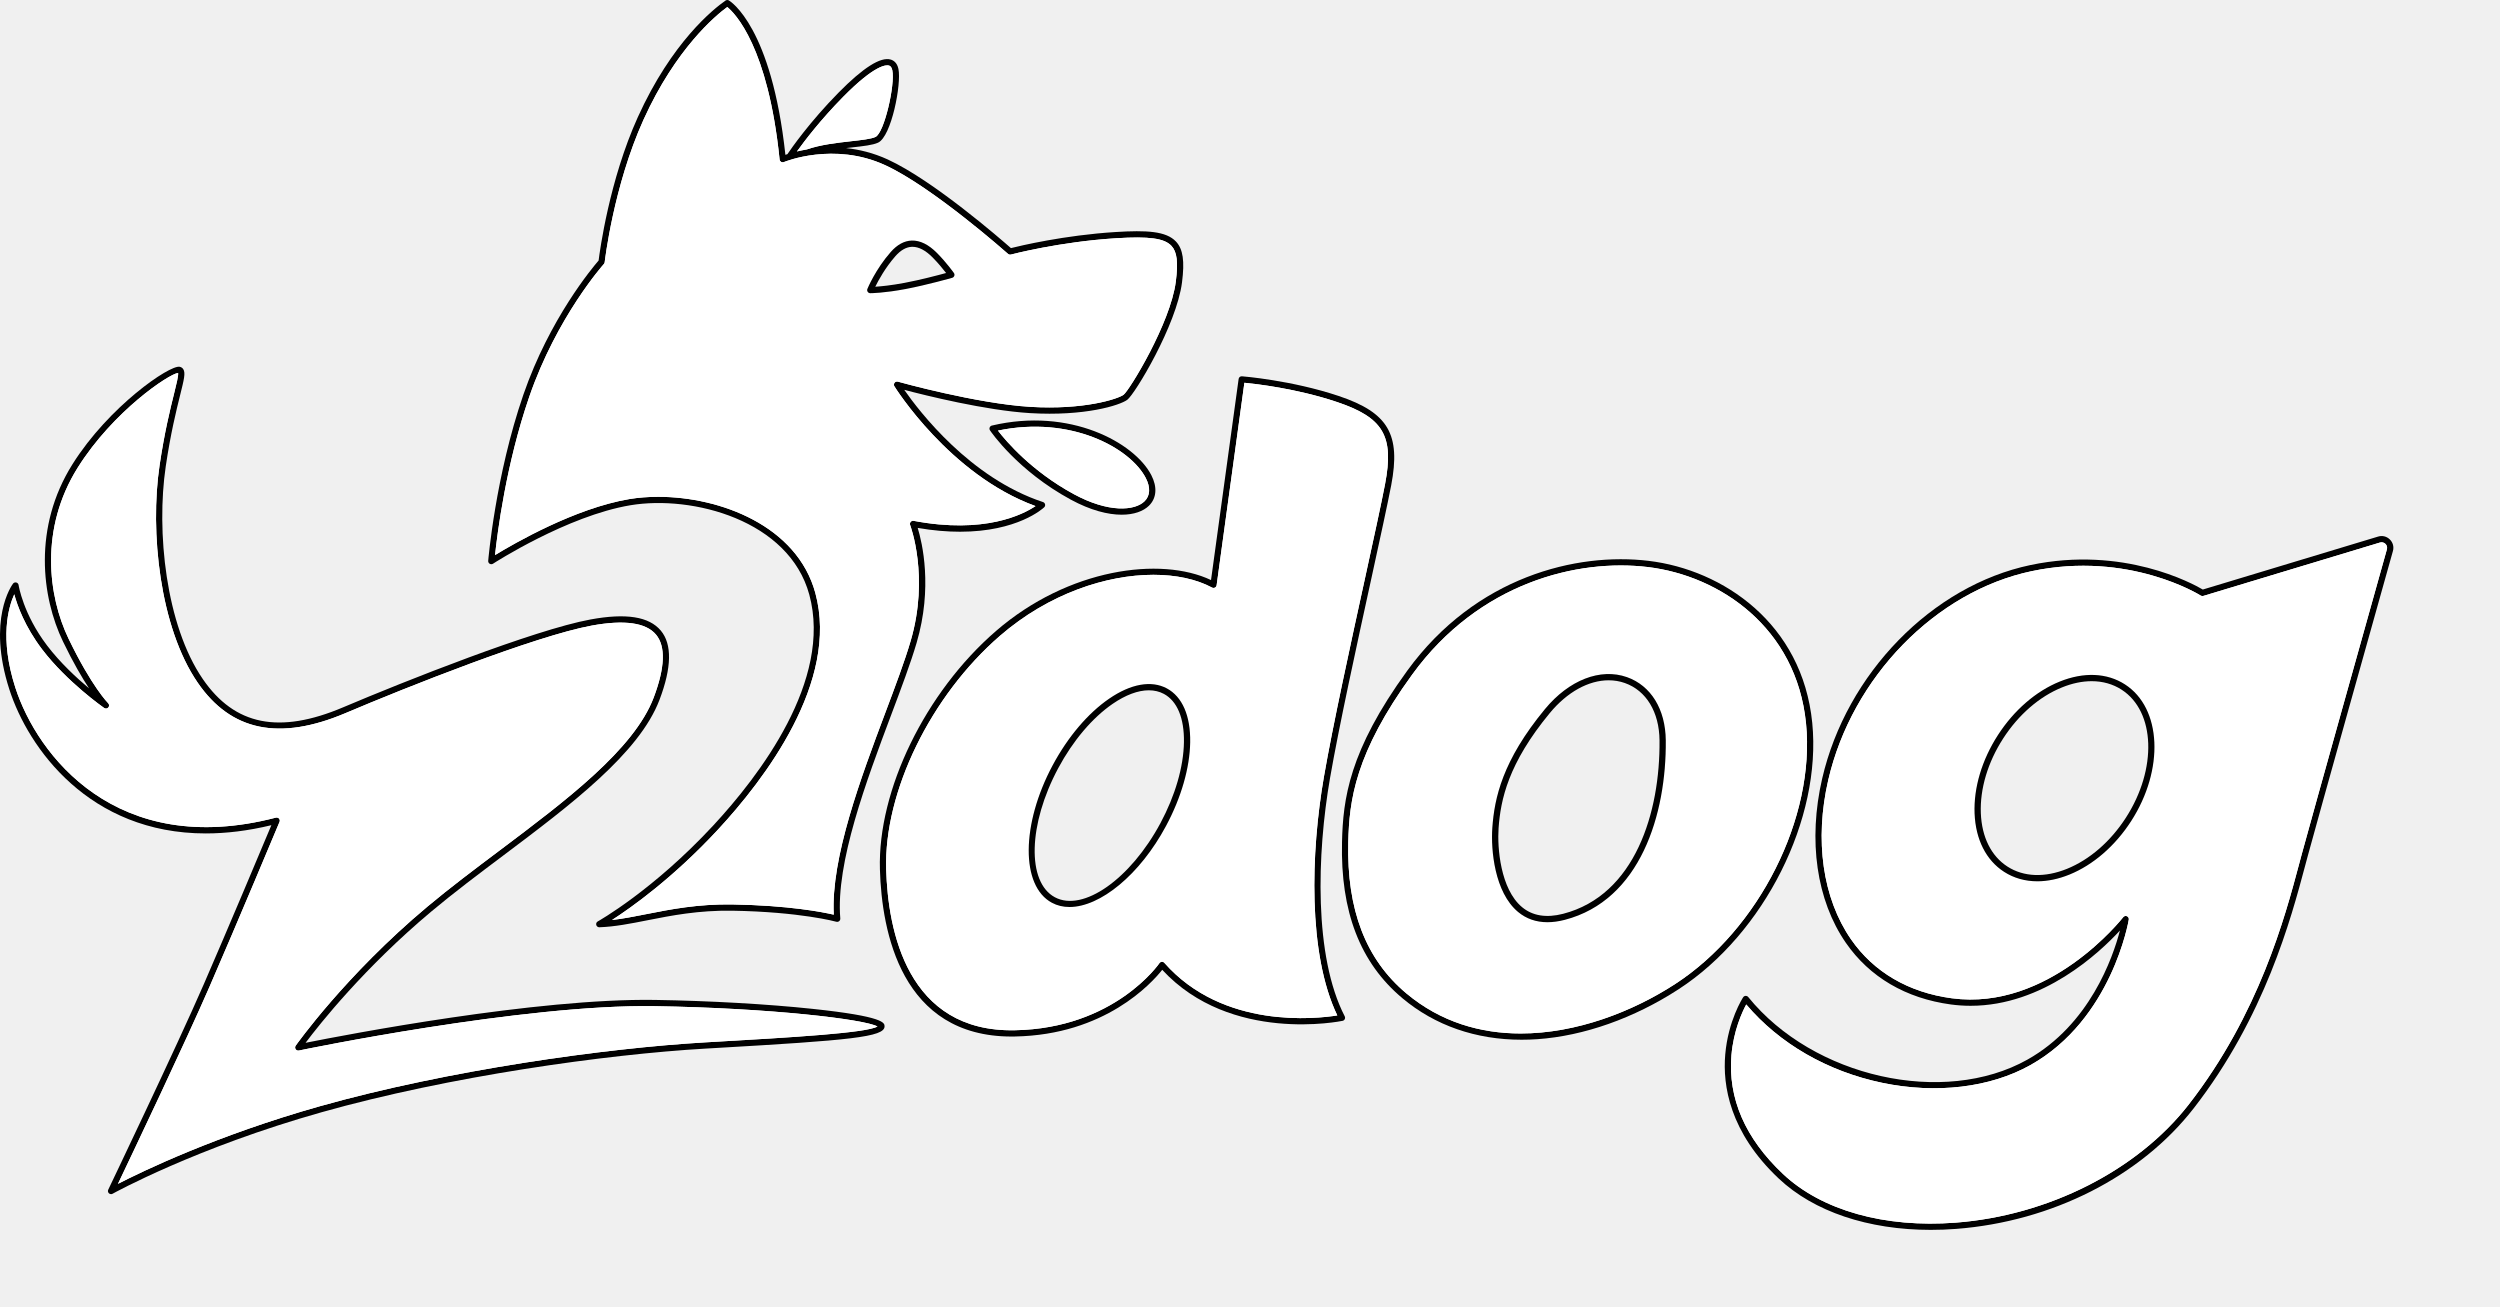
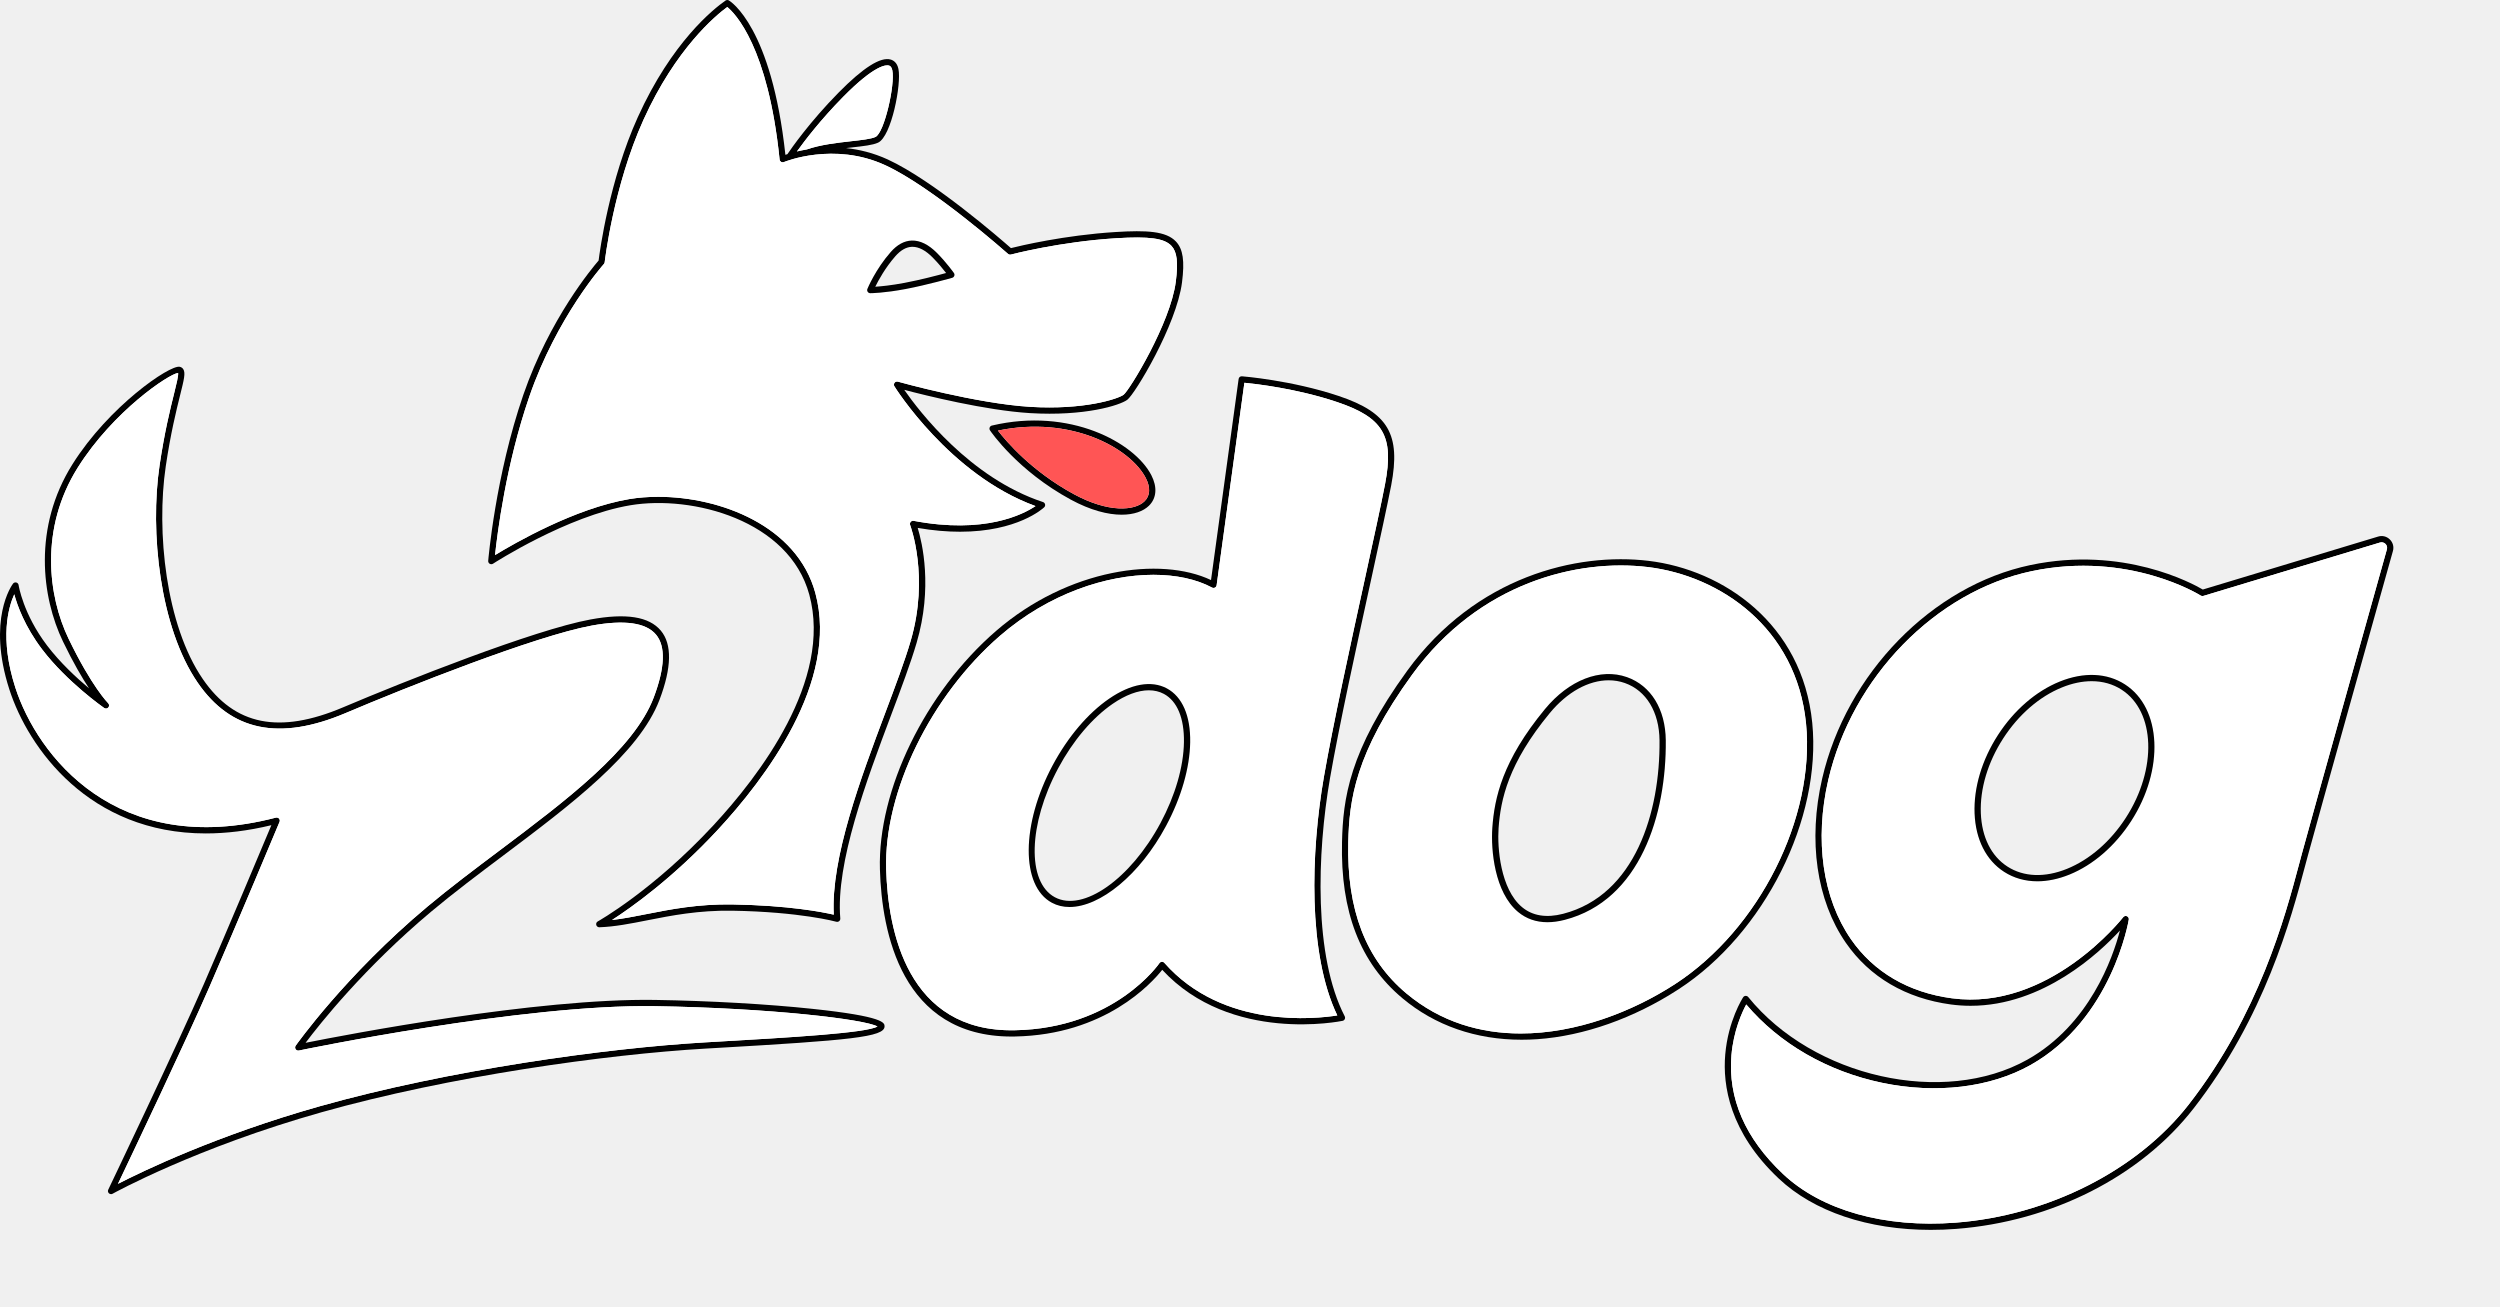
- <svg xmlns="http://www.w3.org/2000/svg" width="1200" height="627" viewBox="0 0 1200 627">
-   <g class="drawing-elements">
-     <defs>
-       <style>
+ <svg xmlns="http://www.w3.org/2000/svg" width="1200" height="627" viewBox="0 0 1200 627" version="1.1" id="svg17">
+   <defs id="defs17" />
+   <g class="drawing-elements" id="g17">
+     <defs id="defs1">
+       <style id="style1">
      .cls-1 {
        fill: #fff;
      }
    </style>
    </defs>
-     <path d="M390.02,484.25c-21.71-2.3-49.29-3.86-75.67-4.29-56.69-.89-147.99,16.65-167.68,20.59,6.76-9,28.27-36.14,60.32-62.99,10.68-8.96,22.84-18.09,34.6-26.93,32.07-24.1,65.24-49.02,74.98-74.74,5.87-15.49,6.08-26.66,.62-33.2-5.64-6.74-16.69-8.49-33.78-5.34-27.13,5-89.46,29.75-118.64,42.13-30.7,13.04-52.13,8.74-67.42-13.53-17.78-25.88-22.41-70.96-17.79-102.11,2.34-15.84,5.09-26.9,6.91-34.22,1.87-7.51,2.65-10.62,1.5-12.41-.4-.62-1-1.02-1.75-1.16-4.83-.91-33.97,19.01-51.42,46.77-19.04,30.29-14.83,63.85-4.55,85.14,4.92,10.2,9.2,17.46,12.49,22.44-6-5.02-13.89-12.32-20.15-20.56-11.52-15.17-13.64-28.86-13.66-29-.08-.6-.52-1.09-1.11-1.24-.59-.15-1.2,.07-1.57,.55-.52,.69-12.57,17.25-1.76,50.78,9.12,28.26,38.39,69.12,94.3,69.12,9.68,0,20.16-1.23,31.47-3.96-4.5,10.74-21.14,50.36-32.47,76.41-13.13,30.19-45.51,97.86-45.83,98.54-.29,.59-.15,1.3,.32,1.75,.29,.26,.66,.4,1.03,.4,.25,0,.5-.06,.73-.19,.39-.22,40.01-22.13,100.41-39.15,61.27-17.27,136.66-27.77,184.19-30.52l4.64-.27c64.86-3.74,81.31-5.26,81.31-10.4,0-1.66,0-4.75-34.57-8.41Zm-46.91,15.82l-4.64,.27c-47.7,2.76-123.34,13.3-184.83,30.62-49.69,14.01-85.43,31.32-97.02,37.29,7.23-15.18,32.65-68.63,43.92-94.56,13.16-30.23,33.44-78.72,33.64-79.2,.22-.53,.13-1.13-.25-1.56-.29-.34-.7-.52-1.13-.52-.13,0-.25,.01-.38,.05-76.4,19.93-114.56-29.88-125.07-62.45-7.63-23.66-3.3-38.56-.5-44.75,1.44,5.35,5.02,15.42,13.35,26.4,11.93,15.71,29.63,28.06,29.81,28.18,.64,.44,1.51,.33,2.01-.27,.49-.6,.45-1.48-.1-2.03-.08-.07-7.91-7.98-18.97-30.88-9.93-20.58-14-52.99,4.39-82.25,17.05-27.11,43.81-44.95,48.15-45.4,.23,1.22-.82,5.44-1.93,9.89-1.83,7.37-4.6,18.52-6.97,34.5-4.7,31.73,.07,77.73,18.29,104.25,16.01,23.33,39.26,28.1,71.07,14.6,29.06-12.35,91.13-37,118-41.95,15.72-2.9,26.12-1.45,30.93,4.31,4.72,5.65,4.34,15.82-1.11,30.22-9.44,24.9-42.25,49.56-73.99,73.41-11.78,8.85-23.97,18.01-34.72,27.02-39.29,32.91-62.9,66.33-63.13,66.67-.36,.5-.36,1.17-.03,1.68,.34,.52,.96,.77,1.56,.65,1.07-.23,107.68-22.35,170.84-21.3,55.68,.9,100.78,6.29,106.89,9.76-5.31,3.14-42.28,5.28-78.08,7.35Z" />
-     <path class="cls-1" d="M421.19,492.72c-5.31,3.14-42.28,5.28-78.08,7.35l-4.64,.27c-47.7,2.76-123.34,13.3-184.83,30.62-49.69,14.01-85.43,31.32-97.02,37.29,7.23-15.18,32.65-68.63,43.92-94.56,13.16-30.23,33.44-78.72,33.64-79.2,.22-.53,.13-1.13-.25-1.56-.29-.34-.7-.52-1.13-.52-.13,0-.25,.01-.38,.05-76.4,19.93-114.56-29.88-125.07-62.45-7.63-23.66-3.3-38.56-.5-44.75,1.44,5.35,5.02,15.42,13.35,26.4,11.93,15.71,29.63,28.06,29.81,28.18,.64,.44,1.51,.33,2.01-.27,.49-.6,.45-1.48-.1-2.03-.08-.07-7.91-7.98-18.97-30.88-9.93-20.58-14-52.99,4.39-82.25,17.05-27.11,43.81-44.95,48.15-45.4,.23,1.22-.82,5.44-1.93,9.89-1.83,7.37-4.6,18.52-6.97,34.5-4.7,31.73,.07,77.73,18.29,104.25,16.01,23.33,39.26,28.1,71.07,14.6,29.06-12.35,91.13-37,118-41.95,15.72-2.9,26.12-1.45,30.93,4.31,4.72,5.65,4.34,15.82-1.11,30.22-9.44,24.9-42.25,49.56-73.99,73.41-11.78,8.85-23.97,18.01-34.72,27.02-39.29,32.91-62.9,66.33-63.13,66.67-.36,.5-.36,1.17-.03,1.68,.34,.52,.96,.77,1.56,.65,1.07-.23,107.68-22.35,170.84-21.3,55.68,.9,100.78,6.29,106.89,9.76Z" />
-     <path d="M564.48,115.96c-4.73-5.06-14.2-5.51-28.97-4.59-24.64,1.53-45.97,6.64-50.26,7.72-4.96-4.37-37.27-32.47-59.08-42.52-6.96-3.2-13.78-4.83-20.06-5.49,.9-.1,1.79-.2,2.66-.3,5.66-.63,10.14-1.13,12.69-2.3,6.44-2.94,11.29-28.21,9.79-35.38-.63-3.02-2.37-4.12-3.71-4.51-4.83-1.43-13.23,3.9-24.97,15.81-13.95,14.15-22.87,27.02-24.6,29.59-.35,.11-.69,.22-.98,.33C370.36,12.98,350.71,.71,349.87,.21c-.51-.3-1.14-.27-1.62,.06-5.74,4-25.74,19.85-42.09,55.95-13.7,30.26-18.28,64.44-18.83,68.84-2.82,3.25-23.5,27.85-36.1,64.36-13.44,38.94-16.86,79.38-16.89,79.78-.05,.57,.23,1.12,.72,1.41,.49,.29,1.11,.28,1.59-.03,.35-.23,35.57-22.97,65.93-28.06,29.77-4.98,76.19,7.16,85.89,42.94,11.16,41.13-24.11,87.07-46.12,110.79-28.98,31.23-55.16,45.88-55.42,46.03-.61,.33-.91,1.04-.72,1.71,.18,.65,.77,1.1,1.44,1.1h.05c7.41-.26,14.99-1.76,23.02-3.35,11.52-2.28,24.58-4.85,40.81-4.6,32.54,.54,49.74,5.25,49.91,5.3,.47,.13,.98,.02,1.36-.29,.38-.32,.58-.79,.54-1.28-2.27-26.67,12.55-66.12,24.46-97.81,4.8-12.76,9.33-24.81,12.17-34.49,7.81-26.54,2.7-48.06,.53-55.17,7.54,1.3,14.3,1.83,20.33,1.83,27.56,0,39.75-11.13,40.37-11.72,.39-.36,.55-.9,.44-1.42-.11-.51-.49-.93-.99-1.1-34.96-11.52-59.42-43.52-66.61-53.87,10.3,2.71,39.04,9.87,60.31,11.17,26.26,1.59,43.08-3.7,46.72-6.37,3.65-2.66,23.64-35.8,26.29-56.32,1.33-10.34,.5-16.03-2.88-19.64ZM404.71,46.5c15.24-15.46,20.68-15.42,21.99-15.04,.52,.16,1.26,.56,1.61,2.26,1.43,6.81-3.84,30.09-8.1,32.03-2.11,.97-6.59,1.47-11.77,2.05-6.52,.73-14.59,1.64-21.16,3.92-1.74,.3-3.33,.64-4.75,.98,3.65-5.08,11.38-15.24,22.18-26.2Zm159.67,88.72c-2.57,19.98-22.32,52.23-25.08,54.28-2.75,2.02-19.13,7.35-44.77,5.79-25.9-1.58-63.17-11.99-63.54-12.1-.59-.17-1.23,.05-1.6,.54-.38,.49-.41,1.16-.09,1.69,.27,.43,26.48,42.49,67.74,57.5-5.9,3.97-24.36,13.55-58.5,7.08-.53-.1-1.08,.1-1.43,.52-.35,.42-.44,.99-.24,1.5,.09,.24,9.33,24.74,.22,55.71-2.81,9.57-7.32,21.57-12.1,34.27-11.71,31.18-26.22,69.79-24.78,97.04-5.46-1.27-21.72-4.45-48.63-4.9-16.56-.26-29.78,2.35-41.44,4.66-5.67,1.12-11.12,2.2-16.39,2.81,9.26-5.96,29.29-20.14,50.8-43.32,22.43-24.18,58.35-71.09,46.82-113.61-8.74-32.24-45.61-46.21-75.41-46.21-4.87,0-9.55,.37-13.88,1.09-26.14,4.38-55.66,21.49-64.46,26.88,1.06-10.04,5.24-43.58,16.44-76.04,13.27-38.44,35.59-63.44,35.81-63.69,.21-.23,.35-.53,.38-.84,.04-.36,4.24-36.6,18.64-68.41,15.48-34.18,34.68-50.05,40.2-54.1,3.67,3,19.59,18.96,25.12,73.2,.05,.47,.32,.89,.73,1.14,.41,.24,.91,.27,1.35,.09,.24-.1,23.9-9.88,48.62,1.51,22.77,10.48,58.58,42.24,58.94,42.56,.38,.33,.9,.46,1.39,.33,.23-.06,23.3-6.14,50.46-7.83,15.96-.99,23.17,0,26.59,3.65,2.69,2.87,3.3,7.86,2.09,17.21Z" class="" />
-     <path class="cls-1" d="M420.21,65.75c-2.11,.97-6.59,1.47-11.77,2.05-6.52,.73-14.59,1.64-21.16,3.92-1.74,.3-3.33,.64-4.75,.98,3.65-5.08,11.38-15.24,22.18-26.2,15.24-15.46,20.68-15.42,21.99-15.04,.52,.16,1.26,.56,1.61,2.26,1.43,6.81-3.84,30.09-8.1,32.03Z" />
-     <path class="cls-1" d="M562.29,118.01c-3.42-3.65-10.63-4.64-26.59-3.65-27.16,1.69-50.23,7.77-50.46,7.83-.49,.13-1.01,0-1.39-.33-.36-.32-36.17-32.08-58.94-42.56-24.72-11.39-48.38-1.61-48.62-1.51-.44,.18-.94,.15-1.35-.09-.41-.25-.68-.67-.73-1.14-5.53-54.24-21.45-70.2-25.12-73.2-5.52,4.05-24.72,19.92-40.2,54.1-14.4,31.81-18.6,68.05-18.64,68.41-.03,.31-.17,.61-.38,.84-.22,.25-22.54,25.25-35.81,63.69-11.2,32.46-15.38,66-16.44,76.04,8.8-5.39,38.32-22.5,64.46-26.88,4.33-.72,9.01-1.09,13.88-1.09,29.8,0,66.67,13.97,75.41,46.21,11.53,42.52-24.39,89.43-46.82,113.61-21.51,23.18-41.54,37.36-50.8,43.32,5.27-.61,10.72-1.69,16.39-2.81,11.66-2.31,24.88-4.92,41.44-4.66,26.91,.45,43.17,3.63,48.63,4.9-1.44-27.25,13.07-65.86,24.78-97.04,4.78-12.7,9.29-24.7,12.1-34.27,9.11-30.97-.13-55.47-.22-55.71-.2-.51-.11-1.08,.24-1.5,.35-.42,.9-.62,1.43-.52,34.14,6.47,52.6-3.11,58.5-7.08-41.26-15.01-67.47-57.07-67.74-57.5-.32-.53-.29-1.2,.09-1.69,.37-.49,1.01-.71,1.6-.54,.37,.11,37.64,10.52,63.54,12.1,25.64,1.56,42.02-3.77,44.77-5.79,2.76-2.05,22.51-34.3,25.08-54.28,1.21-9.35,.6-14.34-2.09-17.21Zm-104.23,14.38c-.16,.46-.53,.81-1,.95-.12,.03-11.88,3.4-22.3,5.38-10.49,1.99-16.76,2.01-17.02,2.01-.5,0-.97-.25-1.24-.66-.28-.42-.34-.94-.14-1.41,.15-.38,3.92-9.42,11.19-17.69,3.1-3.54,6.5-5.39,10.1-5.5,3.99-.11,8.06,1.89,12.11,5.97,4.48,4.51,7.96,9.38,8.11,9.59,.28,.39,.35,.9,.19,1.36Z" />
-     <path d="M457.87,131.03c-.15-.21-3.63-5.08-8.11-9.59-4.05-4.08-8.12-6.08-12.11-5.97-3.6,.11-7,1.96-10.1,5.5-7.27,8.27-11.04,17.31-11.19,17.69-.2,.47-.14,.99,.14,1.41,.27,.41,.74,.66,1.24,.66,.26,0,6.53-.02,17.02-2.01,10.42-1.98,22.18-5.35,22.3-5.38,.47-.14,.84-.49,1-.95,.16-.46,.09-.97-.19-1.36Zm-23.67,4.74c-6.49,1.23-11.37,1.69-14.07,1.86,1.54-3.13,4.81-9.15,9.67-14.68,2.54-2.89,5.21-4.39,7.94-4.48h.25c3.05,0,6.3,1.71,9.64,5.08,2.72,2.74,5.11,5.69,6.5,7.49-3.83,1.05-12.26,3.28-19.93,4.73Z" class="" />
-     <path d="M552.64,228.09c-8.07-15.67-39.16-32.67-76.54-23.82-.48,.11-.87,.46-1.05,.91-.18,.46-.13,.98,.15,1.39,.53,.78,13.22,19.38,38.82,33.27,9.48,5.14,17.8,7.22,24.38,7.22,5.89,0,10.39-1.67,13.08-4.3,3.69-3.61,4.11-8.95,1.16-14.67Zm-3.26,12.52c-4.75,4.65-17.39,5.57-33.93-3.41-20.36-11.05-32.59-25.5-36.44-30.51,34.89-7.34,63.5,8.28,70.97,22.77,2.33,4.53,2.12,8.5-.6,11.15Z" />
-     <path class="cls-1" d="M549.38,240.61c-4.75,4.65-17.39,5.57-33.93-3.41-20.36-11.05-32.59-25.5-36.44-30.51,34.89-7.34,63.5,8.28,70.97,22.77,2.33,4.53,2.12,8.5-.6,11.15Z" />
-     <path d="M642.63,190.09c-22.7-7.61-46.26-9.45-46.49-9.47-.8-.06-1.5,.5-1.6,1.29l-13.25,96.52c-24.14-11.45-68.47-5.62-103.23,24.46-33.91,29.35-56.82,76.41-55.7,114.45,.88,30.08,10.3,80.2,63.22,80.2,.53,0,1.06-.01,1.59-.02,43.2-.8,65.6-25.56,70.7-32.01,32.88,35.58,86.04,24.61,86.58,24.49,.46-.1,.84-.4,1.04-.83,.2-.42,.19-.91-.02-1.33-14.86-28.76-13.38-77.99-7.04-114.46,4.27-24.57,12.84-63.79,19.73-95.3,4.22-19.35,7.87-36.05,9.62-45.16,4.67-24.46-1.44-34.87-25.15-42.83Zm22.2,42.26c-1.73,9.07-5.38,25.76-9.6,45.09-6.9,31.54-15.48,70.79-19.75,95.42-6.3,36.21-7.81,84.92,6.42,114.55-9.8,1.58-54.84,6.76-83.01-25.24-.3-.35-.75-.54-1.22-.51-.46,.03-.89,.28-1.15,.66-.21,.31-21.6,31.31-69.4,32.2-51.73,1.02-60.91-47.99-61.76-77.27-1.09-37.2,21.39-83.29,54.66-112.09,23.38-20.23,51.09-29.25,73.64-29.25,10.95,0,20.69,2.13,28.12,6.12,.44,.24,.96,.24,1.39,.02,.44-.22,.74-.65,.81-1.13l13.33-97.19c5.37,.52,25.19,2.77,44.36,9.21,22.37,7.5,27.57,16.34,23.16,39.41Z" />
-     <path class="cls-1" d="M641.67,192.94c-19.17-6.44-38.99-8.69-44.36-9.21l-13.33,97.19c-.07,.48-.37,.91-.81,1.13-.43,.22-.95,.22-1.39-.02-7.43-3.99-17.17-6.12-28.12-6.12-22.55,0-50.26,9.02-73.64,29.25-33.27,28.8-55.75,74.89-54.66,112.09,.85,29.28,10.03,78.29,61.76,77.27,47.8-.89,69.19-31.89,69.4-32.2,.26-.38,.69-.63,1.15-.66,.47-.03,.92,.16,1.22,.51,28.17,32,73.21,26.82,83.01,25.24-14.23-29.63-12.72-78.34-6.42-114.55,4.27-24.63,12.85-63.88,19.75-95.42,4.22-19.33,7.87-36.02,9.6-45.09,4.41-23.07-.79-31.91-23.16-39.41Zm-81.98,203.51c-12.6,23.52-31.64,38.91-46.33,38.91-3.03,0-5.88-.66-8.44-2.04-15-8.03-14.82-37.65,.38-66.02,7.29-13.6,16.9-24.93,27.06-31.91,10.44-7.18,20.29-8.94,27.72-4.96,7.43,3.98,11.41,13.16,11.21,25.83-.19,12.32-4.31,26.6-11.6,40.19Z" />
-     <path d="M560.08,330.43c-7.43-3.98-17.28-2.22-27.72,4.96-10.16,6.98-19.77,18.31-27.06,31.91-15.2,28.37-15.38,57.99-.38,66.02,2.56,1.38,5.41,2.04,8.44,2.04,14.69,0,33.73-15.39,46.33-38.91,7.29-13.59,11.41-27.87,11.6-40.19,.2-12.67-3.78-21.85-11.21-25.83Zm-3.03,64.61c-14.43,26.91-37.17,42.9-50.71,35.64s-12.82-35.05,1.61-61.96c7.07-13.19,16.34-24.14,26.1-30.86,6.28-4.31,12.23-6.52,17.4-6.52,2.63,0,5.05,.58,7.21,1.73,6.39,3.43,9.81,11.65,9.63,23.15-.18,11.85-4.18,25.63-11.24,38.82Z" />
-     <path d="M869.88,346.98c-4.74-47.73-42.84-73.46-78.51-77.77-34.45-4.17-82.99,7.5-115.89,52.73-28.02,38.53-30.83,61.73-31.31,82.18-.79,33.47,8.68,58.01,28.97,75.01,15.64,13.12,35.3,19.94,57.22,19.94,2.5,0,5.03-.08,7.58-.26,22.34-1.56,46.43-10.08,67.83-24,41.13-26.76,68.69-81.71,64.11-127.83Zm-65.75,125.31c-20.33,13.23-47.38,23.79-74.2,23.78-19.26,0-38.41-5.44-54.87-19.23-19.53-16.38-28.66-40.15-27.89-72.65,.47-19.98,3.23-42.65,30.74-80.48,32.14-44.19,79.49-55.59,113.1-51.52,34.48,4.17,71.31,29,75.89,75.09,4.48,45.08-22.51,98.82-62.77,125.01Z" />
-     <path class="cls-1" d="M866.9,347.28c-4.58-46.09-41.41-70.92-75.89-75.09-33.61-4.07-80.96,7.33-113.1,51.52-27.51,37.83-30.27,60.5-30.74,80.48-.77,32.5,8.36,56.27,27.89,72.65,16.46,13.79,35.61,19.23,54.87,19.23,26.82,.01,53.87-10.55,74.2-23.78,40.26-26.19,67.25-79.93,62.77-125.01Zm-115.84,94.25c-2.92,.75-5.69,1.13-8.29,1.13-5.43,0-10.15-1.64-14.09-4.92-11.34-9.44-13.11-29.85-12.36-40.42,1.01-14.25,4.8-32.16,25.26-56.95,11.53-13.97,26.61-19.85,39.37-15.34,11.52,4.08,18.48,15.42,18.62,30.34,.35,35.49-12.21,76.76-48.51,86.16Z" />
-     <path d="M780.95,325.03c-12.76-4.51-27.84,1.37-39.37,15.34-20.46,24.79-24.25,42.7-25.26,56.95-.75,10.57,1.02,30.98,12.36,40.42,3.94,3.28,8.66,4.92,14.09,4.92,2.6,0,5.37-.38,8.29-1.13,36.3-9.4,48.86-50.67,48.51-86.16-.14-14.92-7.1-26.26-18.62-30.34Zm-30.64,113.59c-8.03,2.08-14.67,1.01-19.71-3.18-10.43-8.69-11.94-28.6-11.28-37.91,.97-13.78,4.65-31.12,24.57-55.25,8.38-10.15,18.66-15.74,28.26-15.74,2.67,0,5.29,.43,7.8,1.32,10.28,3.64,16.49,13.93,16.62,27.54,.34,34.36-11.64,74.26-46.26,83.22Z" />
-     <path d="M1147.11,258.93c-1.49-1.47-3.59-1.99-5.6-1.38l-84.16,25.43c-4.85-2.86-38.2-21.13-82.72-11.76-47.22,9.94-88.33,52.08-99.98,102.48-6.87,29.73-2.73,58.47,11.36,78.85,11.37,16.45,28.81,26.68,50.44,29.6,3.21,.43,6.36,.63,9.45,.63,34.77,0,61.88-25.49,71.67-36.13-3.41,13.07-14.56,45.22-44.43,61.98-40.18,22.53-102.79,8.48-134-30.06-.31-.37-.75-.57-1.25-.55-.48,.02-.91,.27-1.18,.68-.29,.45-7.19,11.22-8.59,27.4-1.3,14.92,2.1,37.37,25.64,59.57,16.88,15.93,43.02,24.67,72.98,24.67,4.02,0,8.11-.15,12.25-.47,45.94-3.54,88.54-25.16,113.95-57.84,34.2-43.99,46.73-91.01,53.47-116.27,.48-1.82,.94-3.52,1.37-5.1,5.41-19.93,32.61-116.92,40.82-146.16,.57-2.02,.01-4.11-1.49-5.57Zm-1.4,4.75c-8.2,29.26-35.41,126.25-40.83,146.19-.43,1.59-.89,3.3-1.37,5.11-6.68,25.06-19.11,71.7-52.94,115.21-24.53,31.55-67.37,53.27-111.81,56.68-34.17,2.63-64.41-5.89-82.94-23.38-18.16-17.12-26.47-36.3-24.73-57,1-11.76,5.14-20.7,7.1-24.35,15.92,18.8,39,32.13,65.25,37.61,25.92,5.42,51.86,2.32,71.16-8.51,39.16-21.96,47.15-69.37,47.22-69.84,.11-.68-.25-1.35-.88-1.62-.64-.27-1.37-.08-1.79,.46-.35,.46-35.48,45.23-82.3,38.93-20.77-2.79-37.5-12.59-48.38-28.32-13.61-19.69-17.58-47.56-10.9-76.48,11.4-49.3,51.56-90.51,97.68-100.22,46.72-9.83,80.74,11.51,81.08,11.72,.37,.24,.82,.3,1.25,.18l84.79-25.63c.95-.29,1.94-.04,2.65,.65,.7,.69,.96,1.67,.69,2.61Z" />
-     <path class="cls-1" d="M1145.02,261.07c-.71-.69-1.7-.94-2.65-.65l-84.79,25.63c-.43,.12-.88,.06-1.25-.18-.34-.21-34.36-21.55-81.08-11.72-46.12,9.71-86.28,50.92-97.68,100.22-6.68,28.92-2.71,56.79,10.9,76.48,10.88,15.73,27.61,25.53,48.38,28.32,46.82,6.3,81.95-38.47,82.3-38.93,.42-.54,1.15-.73,1.79-.46,.63,.27,.99,.94,.88,1.62-.07,.47-8.06,47.88-47.22,69.84-19.3,10.83-45.24,13.93-71.16,8.51-26.25-5.48-49.33-18.81-65.25-37.61-1.96,3.65-6.1,12.59-7.1,24.35-1.74,20.7,6.57,39.88,24.73,57,18.53,17.49,48.77,26.01,82.94,23.38,44.44-3.41,87.28-25.13,111.81-56.68,33.83-43.51,46.26-90.15,52.94-115.21,.48-1.81,.94-3.52,1.37-5.11,5.42-19.94,32.63-116.93,40.83-146.19,.27-.94,.01-1.92-.69-2.61Zm-122.07,133.06c-7.7,11.93-18.23,21.05-29.64,25.68-5.29,2.14-10.48,3.21-15.38,3.21-5.85,0-11.29-1.52-15.98-4.55-8.63-5.57-13.65-15.52-14.15-28.02-.48-12.31,3.49-25.66,11.19-37.59,7.7-11.94,18.23-21.06,29.64-25.69,11.6-4.7,22.73-4.22,31.36,1.35,17.63,11.37,18.96,40.81,2.96,65.61Z" />
-     <path d="M1019.99,328.52c-8.63-5.57-19.76-6.05-31.36-1.35-11.41,4.63-21.94,13.75-29.64,25.69-7.7,11.93-11.67,25.28-11.19,37.59,.5,12.5,5.52,22.45,14.15,28.02,4.69,3.03,10.13,4.55,15.98,4.55,4.9,0,10.09-1.07,15.38-3.21,11.41-4.63,21.94-13.75,29.64-25.68,16-24.8,14.67-54.24-2.96-65.61Zm.44,63.98c-7.37,11.42-17.4,20.13-28.25,24.53-10.67,4.33-20.82,3.94-28.61-1.08-7.78-5.02-12.32-14.12-12.77-25.62-.46-11.7,3.34-24.43,10.71-35.85,7.37-11.42,17.4-20.13,28.25-24.52,4.91-2,9.72-2.99,14.24-2.99,5.28,0,10.17,1.36,14.36,4.07,16.25,10.48,17.17,38.05,2.07,61.46Z" />
+     <path d="M390.02,484.25c-21.71-2.3-49.29-3.86-75.67-4.29-56.69-.89-147.99,16.65-167.68,20.59,6.76-9,28.27-36.14,60.32-62.99,10.68-8.96,22.84-18.09,34.6-26.93,32.07-24.1,65.24-49.02,74.98-74.74,5.87-15.49,6.08-26.66,.62-33.2-5.64-6.74-16.69-8.49-33.78-5.34-27.13,5-89.46,29.75-118.64,42.13-30.7,13.04-52.13,8.74-67.42-13.53-17.78-25.88-22.41-70.96-17.79-102.11,2.34-15.84,5.09-26.9,6.91-34.22,1.87-7.51,2.65-10.62,1.5-12.41-.4-.62-1-1.02-1.75-1.16-4.83-.91-33.97,19.01-51.42,46.77-19.04,30.29-14.83,63.85-4.55,85.14,4.92,10.2,9.2,17.46,12.49,22.44-6-5.02-13.89-12.32-20.15-20.56-11.52-15.17-13.64-28.86-13.66-29-.08-.6-.52-1.09-1.11-1.24-.59-.15-1.2,.07-1.57,.55-.52,.69-12.57,17.25-1.76,50.78,9.12,28.26,38.39,69.12,94.3,69.12,9.68,0,20.16-1.23,31.47-3.96-4.5,10.74-21.14,50.36-32.47,76.41-13.13,30.19-45.51,97.86-45.83,98.54-.29,.59-.15,1.3,.32,1.75,.29,.26,.66,.4,1.03,.4,.25,0,.5-.06,.73-.19,.39-.22,40.01-22.13,100.41-39.15,61.27-17.27,136.66-27.77,184.19-30.52l4.64-.27c64.86-3.74,81.31-5.26,81.31-10.4,0-1.66,0-4.75-34.57-8.41Zm-46.91,15.82l-4.64,.27c-47.7,2.76-123.34,13.3-184.83,30.62-49.69,14.01-85.43,31.32-97.02,37.29,7.23-15.18,32.65-68.63,43.92-94.56,13.16-30.23,33.44-78.72,33.64-79.2,.22-.53,.13-1.13-.25-1.56-.29-.34-.7-.52-1.13-.52-.13,0-.25,.01-.38,.05-76.4,19.93-114.56-29.88-125.07-62.45-7.63-23.66-3.3-38.56-.5-44.75,1.44,5.35,5.02,15.42,13.35,26.4,11.93,15.71,29.63,28.06,29.81,28.18,.64,.44,1.51,.33,2.01-.27,.49-.6,.45-1.48-.1-2.03-.08-.07-7.91-7.98-18.97-30.88-9.93-20.58-14-52.99,4.39-82.25,17.05-27.11,43.81-44.95,48.15-45.4,.23,1.22-.82,5.44-1.93,9.89-1.83,7.37-4.6,18.52-6.97,34.5-4.7,31.73,.07,77.73,18.29,104.25,16.01,23.33,39.26,28.1,71.07,14.6,29.06-12.35,91.13-37,118-41.95,15.72-2.9,26.12-1.45,30.93,4.31,4.72,5.65,4.34,15.82-1.11,30.22-9.44,24.9-42.25,49.56-73.99,73.41-11.78,8.85-23.97,18.01-34.72,27.02-39.29,32.91-62.9,66.33-63.13,66.67-.36,.5-.36,1.17-.03,1.68,.34,.52,.96,.77,1.56,.65,1.07-.23,107.68-22.35,170.84-21.3,55.68,.9,100.78,6.29,106.89,9.76-5.31,3.14-42.28,5.28-78.08,7.35Z" id="path1" />
+     <path class="cls-1" d="M421.19,492.72c-5.31,3.14-42.28,5.28-78.08,7.35l-4.64,.27c-47.7,2.76-123.34,13.3-184.83,30.62-49.69,14.01-85.43,31.32-97.02,37.29,7.23-15.18,32.65-68.63,43.92-94.56,13.16-30.23,33.44-78.72,33.64-79.2,.22-.53,.13-1.13-.25-1.56-.29-.34-.7-.52-1.13-.52-.13,0-.25,.01-.38,.05-76.4,19.93-114.56-29.88-125.07-62.45-7.63-23.66-3.3-38.56-.5-44.75,1.44,5.35,5.02,15.42,13.35,26.4,11.93,15.71,29.63,28.06,29.81,28.18,.64,.44,1.51,.33,2.01-.27,.49-.6,.45-1.48-.1-2.03-.08-.07-7.91-7.98-18.97-30.88-9.93-20.58-14-52.99,4.39-82.25,17.05-27.11,43.81-44.95,48.15-45.4,.23,1.22-.82,5.44-1.93,9.89-1.83,7.37-4.6,18.52-6.97,34.5-4.7,31.73,.07,77.73,18.29,104.25,16.01,23.33,39.26,28.1,71.07,14.6,29.06-12.35,91.13-37,118-41.95,15.72-2.9,26.12-1.45,30.93,4.31,4.72,5.65,4.34,15.82-1.11,30.22-9.44,24.9-42.25,49.56-73.99,73.41-11.78,8.85-23.97,18.01-34.72,27.02-39.29,32.91-62.9,66.33-63.13,66.67-.36,.5-.36,1.17-.03,1.68,.34,.52,.96,.77,1.56,.65,1.07-.23,107.68-22.35,170.84-21.3,55.68,.9,100.78,6.29,106.89,9.76Z" id="path2" />
+     <path d="M564.48,115.96c-4.73-5.06-14.2-5.51-28.97-4.59-24.64,1.53-45.97,6.64-50.26,7.72-4.96-4.37-37.27-32.47-59.08-42.52-6.96-3.2-13.78-4.83-20.06-5.49,.9-.1,1.79-.2,2.66-.3,5.66-.63,10.14-1.13,12.69-2.3,6.44-2.94,11.29-28.21,9.79-35.38-.63-3.02-2.37-4.12-3.71-4.51-4.83-1.43-13.23,3.9-24.97,15.81-13.95,14.15-22.87,27.02-24.6,29.59-.35,.11-.69,.22-.98,.33C370.36,12.98,350.71,.71,349.87,.21c-.51-.3-1.14-.27-1.62,.06-5.74,4-25.74,19.85-42.09,55.95-13.7,30.26-18.28,64.44-18.83,68.84-2.82,3.25-23.5,27.85-36.1,64.36-13.44,38.94-16.86,79.38-16.89,79.78-.05,.57,.23,1.12,.72,1.41,.49,.29,1.11,.28,1.59-.03,.35-.23,35.57-22.97,65.93-28.06,29.77-4.98,76.19,7.16,85.89,42.94,11.16,41.13-24.11,87.07-46.12,110.79-28.98,31.23-55.16,45.88-55.42,46.03-.61,.33-.91,1.04-.72,1.71,.18,.65,.77,1.1,1.44,1.1h.05c7.41-.26,14.99-1.76,23.02-3.35,11.52-2.28,24.58-4.85,40.81-4.6,32.54,.54,49.74,5.25,49.91,5.3,.47,.13,.98,.02,1.36-.29,.38-.32,.58-.79,.54-1.28-2.27-26.67,12.55-66.12,24.46-97.81,4.8-12.76,9.33-24.81,12.17-34.49,7.81-26.54,2.7-48.06,.53-55.17,7.54,1.3,14.3,1.83,20.33,1.83,27.56,0,39.75-11.13,40.37-11.72,.39-.36,.55-.9,.44-1.42-.11-.51-.49-.93-.99-1.1-34.96-11.52-59.42-43.52-66.61-53.87,10.3,2.71,39.04,9.87,60.31,11.17,26.26,1.59,43.08-3.7,46.72-6.37,3.65-2.66,23.64-35.8,26.29-56.32,1.33-10.34,.5-16.03-2.88-19.64ZM404.71,46.5c15.24-15.46,20.68-15.42,21.99-15.04,.52,.16,1.26,.56,1.61,2.26,1.43,6.81-3.84,30.09-8.1,32.03-2.11,.97-6.59,1.47-11.77,2.05-6.52,.73-14.59,1.64-21.16,3.92-1.74,.3-3.33,.64-4.75,.98,3.65-5.08,11.38-15.24,22.18-26.2Zm159.67,88.72c-2.57,19.98-22.32,52.23-25.08,54.28-2.75,2.02-19.13,7.35-44.77,5.79-25.9-1.58-63.17-11.99-63.54-12.1-.59-.17-1.23,.05-1.6,.54-.38,.49-.41,1.16-.09,1.69,.27,.43,26.48,42.49,67.74,57.5-5.9,3.97-24.36,13.55-58.5,7.08-.53-.1-1.08,.1-1.43,.52-.35,.42-.44,.99-.24,1.5,.09,.24,9.33,24.74,.22,55.71-2.81,9.57-7.32,21.57-12.1,34.27-11.71,31.18-26.22,69.79-24.78,97.04-5.46-1.27-21.72-4.45-48.63-4.9-16.56-.26-29.78,2.35-41.44,4.66-5.67,1.12-11.12,2.2-16.39,2.81,9.26-5.96,29.29-20.14,50.8-43.32,22.43-24.18,58.35-71.09,46.82-113.61-8.74-32.24-45.61-46.21-75.41-46.21-4.87,0-9.55,.37-13.88,1.09-26.14,4.38-55.66,21.49-64.46,26.88,1.06-10.04,5.24-43.58,16.44-76.04,13.27-38.44,35.59-63.44,35.81-63.69,.21-.23,.35-.53,.38-.84,.04-.36,4.24-36.6,18.64-68.41,15.48-34.18,34.68-50.05,40.2-54.1,3.67,3,19.59,18.96,25.12,73.2,.05,.47,.32,.89,.73,1.14,.41,.24,.91,.27,1.35,.09,.24-.1,23.9-9.88,48.62,1.51,22.77,10.48,58.58,42.24,58.94,42.56,.38,.33,.9,.46,1.39,.33,.23-.06,23.3-6.14,50.46-7.83,15.96-.99,23.17,0,26.59,3.65,2.69,2.87,3.3,7.86,2.09,17.21Z" class="" id="path3" />
+     <path class="cls-1" d="M420.21,65.75c-2.11,.97-6.59,1.47-11.77,2.05-6.52,.73-14.59,1.64-21.16,3.92-1.74,.3-3.33,.64-4.75,.98,3.65-5.08,11.38-15.24,22.18-26.2,15.24-15.46,20.68-15.42,21.99-15.04,.52,.16,1.26,.56,1.61,2.26,1.43,6.81-3.84,30.09-8.1,32.03Z" id="path4" />
+     <path class="cls-1" d="M562.29,118.01c-3.42-3.65-10.63-4.64-26.59-3.65-27.16,1.69-50.23,7.77-50.46,7.83-.49,.13-1.01,0-1.39-.33-.36-.32-36.17-32.08-58.94-42.56-24.72-11.39-48.38-1.61-48.62-1.51-.44,.18-.94,.15-1.35-.09-.41-.25-.68-.67-.73-1.14-5.53-54.24-21.45-70.2-25.12-73.2-5.52,4.05-24.72,19.92-40.2,54.1-14.4,31.81-18.6,68.05-18.64,68.41-.03,.31-.17,.61-.38,.84-.22,.25-22.54,25.25-35.81,63.69-11.2,32.46-15.38,66-16.44,76.04,8.8-5.39,38.32-22.5,64.46-26.88,4.33-.72,9.01-1.09,13.88-1.09,29.8,0,66.67,13.97,75.41,46.21,11.53,42.52-24.39,89.43-46.82,113.61-21.51,23.18-41.54,37.36-50.8,43.32,5.27-.61,10.72-1.69,16.39-2.81,11.66-2.31,24.88-4.92,41.44-4.66,26.91,.45,43.17,3.63,48.63,4.9-1.44-27.25,13.07-65.86,24.78-97.04,4.78-12.7,9.29-24.7,12.1-34.27,9.11-30.97-.13-55.47-.22-55.71-.2-.51-.11-1.08,.24-1.5,.35-.42,.9-.62,1.43-.52,34.14,6.47,52.6-3.11,58.5-7.08-41.26-15.01-67.47-57.07-67.74-57.5-.32-.53-.29-1.2,.09-1.69,.37-.49,1.01-.71,1.6-.54,.37,.11,37.64,10.52,63.54,12.1,25.64,1.56,42.02-3.77,44.77-5.79,2.76-2.05,22.51-34.3,25.08-54.28,1.21-9.35,.6-14.34-2.09-17.21Zm-104.23,14.38c-.16,.46-.53,.81-1,.95-.12,.03-11.88,3.4-22.3,5.38-10.49,1.99-16.76,2.01-17.02,2.01-.5,0-.97-.25-1.24-.66-.28-.42-.34-.94-.14-1.41,.15-.38,3.92-9.42,11.19-17.69,3.1-3.54,6.5-5.39,10.1-5.5,3.99-.11,8.06,1.89,12.11,5.97,4.48,4.51,7.96,9.38,8.11,9.59,.28,.39,.35,.9,.19,1.36Z" id="path5" />
+     <path d="M457.87,131.03c-.15-.21-3.63-5.08-8.11-9.59-4.05-4.08-8.12-6.08-12.11-5.97-3.6,.11-7,1.96-10.1,5.5-7.27,8.27-11.04,17.31-11.19,17.69-.2,.47-.14,.99,.14,1.41,.27,.41,.74,.66,1.24,.66,.26,0,6.53-.02,17.02-2.01,10.42-1.98,22.18-5.35,22.3-5.38,.47-.14,.84-.49,1-.95,.16-.46,.09-.97-.19-1.36Zm-23.67,4.74c-6.49,1.23-11.37,1.69-14.07,1.86,1.54-3.13,4.81-9.15,9.67-14.68,2.54-2.89,5.21-4.39,7.94-4.48h.25c3.05,0,6.3,1.71,9.64,5.08,2.72,2.74,5.11,5.69,6.5,7.49-3.83,1.05-12.26,3.28-19.93,4.73Z" class="" id="path6" />
+     <path d="M552.64,228.09c-8.07-15.67-39.16-32.67-76.54-23.82-.48,.11-.87,.46-1.05,.91-.18,.46-.13,.98,.15,1.39,.53,.78,13.22,19.38,38.82,33.27,9.48,5.14,17.8,7.22,24.38,7.22,5.89,0,10.39-1.67,13.08-4.3,3.69-3.61,4.11-8.95,1.16-14.67Zm-3.26,12.52c-4.75,4.65-17.39,5.57-33.93-3.41-20.36-11.05-32.59-25.5-36.44-30.51,34.89-7.34,63.5,8.28,70.97,22.77,2.33,4.53,2.12,8.5-.6,11.15Z" id="path7" />
+     <path class="cls-1" d="M549.38,240.61c-4.75,4.65-17.39,5.57-33.93-3.41-20.36-11.05-32.59-25.5-36.44-30.51,34.89-7.34,63.5,8.28,70.97,22.77,2.33,4.53,2.12,8.5-.6,11.15Z" id="path8" style="fill:#ff5555" />
+     <path d="M642.63,190.09c-22.7-7.61-46.26-9.45-46.49-9.47-.8-.06-1.5,.5-1.6,1.29l-13.25,96.52c-24.14-11.45-68.47-5.62-103.23,24.46-33.91,29.35-56.82,76.41-55.7,114.45,.88,30.08,10.3,80.2,63.22,80.2,.53,0,1.06-.01,1.59-.02,43.2-.8,65.6-25.56,70.7-32.01,32.88,35.58,86.04,24.61,86.58,24.49,.46-.1,.84-.4,1.04-.83,.2-.42,.19-.91-.02-1.33-14.86-28.76-13.38-77.99-7.04-114.46,4.27-24.57,12.84-63.79,19.73-95.3,4.22-19.35,7.87-36.05,9.62-45.16,4.67-24.46-1.44-34.87-25.15-42.83Zm22.2,42.26c-1.73,9.07-5.38,25.76-9.6,45.09-6.9,31.54-15.48,70.79-19.75,95.42-6.3,36.21-7.81,84.92,6.42,114.55-9.8,1.58-54.84,6.76-83.01-25.24-.3-.35-.75-.54-1.22-.51-.46,.03-.89,.28-1.15,.66-.21,.31-21.6,31.31-69.4,32.2-51.73,1.02-60.91-47.99-61.76-77.27-1.09-37.2,21.39-83.29,54.66-112.09,23.38-20.23,51.09-29.25,73.64-29.25,10.95,0,20.69,2.13,28.12,6.12,.44,.24,.96,.24,1.39,.02,.44-.22,.74-.65,.81-1.13l13.33-97.19c5.37,.52,25.19,2.77,44.36,9.21,22.37,7.5,27.57,16.34,23.16,39.41Z" id="path9" />
+     <path class="cls-1" d="M641.67,192.94c-19.17-6.44-38.99-8.69-44.36-9.21l-13.33,97.19c-.07,.48-.37,.91-.81,1.13-.43,.22-.95,.22-1.39-.02-7.43-3.99-17.17-6.12-28.12-6.12-22.55,0-50.26,9.02-73.64,29.25-33.27,28.8-55.75,74.89-54.66,112.09,.85,29.28,10.03,78.29,61.76,77.27,47.8-.89,69.19-31.89,69.4-32.2,.26-.38,.69-.63,1.15-.66,.47-.03,.92,.16,1.22,.51,28.17,32,73.21,26.82,83.01,25.24-14.23-29.63-12.72-78.34-6.42-114.55,4.27-24.63,12.85-63.88,19.75-95.42,4.22-19.33,7.87-36.02,9.6-45.09,4.41-23.07-.79-31.91-23.16-39.41Zm-81.98,203.51c-12.6,23.52-31.64,38.91-46.33,38.91-3.03,0-5.88-.66-8.44-2.04-15-8.03-14.82-37.65,.38-66.02,7.29-13.6,16.9-24.93,27.06-31.91,10.44-7.18,20.29-8.94,27.72-4.96,7.43,3.98,11.41,13.16,11.21,25.83-.19,12.32-4.31,26.6-11.6,40.19Z" id="path10" />
+     <path d="M560.08,330.43c-7.43-3.98-17.28-2.22-27.72,4.96-10.16,6.98-19.77,18.31-27.06,31.91-15.2,28.37-15.38,57.99-.38,66.02,2.56,1.38,5.41,2.04,8.44,2.04,14.69,0,33.73-15.39,46.33-38.91,7.29-13.59,11.41-27.87,11.6-40.19,.2-12.67-3.78-21.85-11.21-25.83Zm-3.03,64.61c-14.43,26.91-37.17,42.9-50.71,35.64s-12.82-35.05,1.61-61.96c7.07-13.19,16.34-24.14,26.1-30.86,6.28-4.31,12.23-6.52,17.4-6.52,2.63,0,5.05,.58,7.21,1.73,6.39,3.43,9.81,11.65,9.63,23.15-.18,11.85-4.18,25.63-11.24,38.82Z" id="path11" />
+     <path d="M869.88,346.98c-4.74-47.73-42.84-73.46-78.51-77.77-34.45-4.17-82.99,7.5-115.89,52.73-28.02,38.53-30.83,61.73-31.31,82.18-.79,33.47,8.68,58.01,28.97,75.01,15.64,13.12,35.3,19.94,57.22,19.94,2.5,0,5.03-.08,7.58-.26,22.34-1.56,46.43-10.08,67.83-24,41.13-26.76,68.69-81.71,64.11-127.83Zm-65.75,125.31c-20.33,13.23-47.38,23.79-74.2,23.78-19.26,0-38.41-5.44-54.87-19.23-19.53-16.38-28.66-40.15-27.89-72.65,.47-19.98,3.23-42.65,30.74-80.48,32.14-44.19,79.49-55.59,113.1-51.52,34.48,4.17,71.31,29,75.89,75.09,4.48,45.08-22.51,98.82-62.77,125.01Z" id="path12" />
+     <path class="cls-1" d="M866.9,347.28c-4.58-46.09-41.41-70.92-75.89-75.09-33.61-4.07-80.96,7.33-113.1,51.52-27.51,37.83-30.27,60.5-30.74,80.48-.77,32.5,8.36,56.27,27.89,72.65,16.46,13.79,35.61,19.23,54.87,19.23,26.82,.01,53.87-10.55,74.2-23.78,40.26-26.19,67.25-79.93,62.77-125.01Zm-115.84,94.25c-2.92,.75-5.69,1.13-8.29,1.13-5.43,0-10.15-1.64-14.09-4.92-11.34-9.44-13.11-29.85-12.36-40.42,1.01-14.25,4.8-32.16,25.26-56.95,11.53-13.97,26.61-19.85,39.37-15.34,11.52,4.08,18.48,15.42,18.62,30.34,.35,35.49-12.21,76.76-48.51,86.16Z" id="path13" />
+     <path d="M780.95,325.03c-12.76-4.51-27.84,1.37-39.37,15.34-20.46,24.79-24.25,42.7-25.26,56.95-.75,10.57,1.02,30.98,12.36,40.42,3.94,3.28,8.66,4.92,14.09,4.92,2.6,0,5.37-.38,8.29-1.13,36.3-9.4,48.86-50.67,48.51-86.16-.14-14.92-7.1-26.26-18.62-30.34Zm-30.64,113.59c-8.03,2.08-14.67,1.01-19.71-3.18-10.43-8.69-11.94-28.6-11.28-37.91,.97-13.78,4.65-31.12,24.57-55.25,8.38-10.15,18.66-15.74,28.26-15.74,2.67,0,5.29,.43,7.8,1.32,10.28,3.64,16.49,13.93,16.62,27.54,.34,34.36-11.64,74.26-46.26,83.22Z" id="path14" />
+     <path d="M1147.11,258.93c-1.49-1.47-3.59-1.99-5.6-1.38l-84.16,25.43c-4.85-2.86-38.2-21.13-82.72-11.76-47.22,9.94-88.33,52.08-99.98,102.48-6.87,29.73-2.73,58.47,11.36,78.85,11.37,16.45,28.81,26.68,50.44,29.6,3.21,.43,6.36,.63,9.45,.63,34.77,0,61.88-25.49,71.67-36.13-3.41,13.07-14.56,45.22-44.43,61.98-40.18,22.53-102.79,8.48-134-30.06-.31-.37-.75-.57-1.25-.55-.48,.02-.91,.27-1.18,.68-.29,.45-7.19,11.22-8.59,27.4-1.3,14.92,2.1,37.37,25.64,59.57,16.88,15.93,43.02,24.67,72.98,24.67,4.02,0,8.11-.15,12.25-.47,45.94-3.54,88.54-25.16,113.95-57.84,34.2-43.99,46.73-91.01,53.47-116.27,.48-1.82,.94-3.52,1.37-5.1,5.41-19.93,32.61-116.92,40.82-146.16,.57-2.02,.01-4.11-1.49-5.57Zm-1.4,4.75c-8.2,29.26-35.41,126.25-40.83,146.19-.43,1.59-.89,3.3-1.37,5.11-6.68,25.06-19.11,71.7-52.94,115.21-24.53,31.55-67.37,53.27-111.81,56.68-34.17,2.63-64.41-5.89-82.94-23.38-18.16-17.12-26.47-36.3-24.73-57,1-11.76,5.14-20.7,7.1-24.35,15.92,18.8,39,32.13,65.25,37.61,25.92,5.42,51.86,2.32,71.16-8.51,39.16-21.96,47.15-69.37,47.22-69.84,.11-.68-.25-1.35-.88-1.62-.64-.27-1.37-.08-1.79,.46-.35,.46-35.48,45.23-82.3,38.93-20.77-2.79-37.5-12.59-48.38-28.32-13.61-19.69-17.58-47.56-10.9-76.48,11.4-49.3,51.56-90.51,97.68-100.22,46.72-9.83,80.74,11.51,81.08,11.72,.37,.24,.82,.3,1.25,.18l84.79-25.63c.95-.29,1.94-.04,2.65,.65,.7,.69,.96,1.67,.69,2.61Z" id="path15" />
+     <path class="cls-1" d="M1145.02,261.07c-.71-.69-1.7-.94-2.65-.65l-84.79,25.63c-.43,.12-.88,.06-1.25-.18-.34-.21-34.36-21.55-81.08-11.72-46.12,9.71-86.28,50.92-97.68,100.22-6.68,28.92-2.71,56.79,10.9,76.48,10.88,15.73,27.61,25.53,48.38,28.32,46.82,6.3,81.95-38.47,82.3-38.93,.42-.54,1.15-.73,1.79-.46,.63,.27,.99,.94,.88,1.62-.07,.47-8.06,47.88-47.22,69.84-19.3,10.83-45.24,13.93-71.16,8.51-26.25-5.48-49.33-18.81-65.25-37.61-1.96,3.65-6.1,12.59-7.1,24.35-1.74,20.7,6.57,39.88,24.73,57,18.53,17.49,48.77,26.01,82.94,23.38,44.44-3.41,87.28-25.13,111.81-56.68,33.83-43.51,46.26-90.15,52.94-115.21,.48-1.81,.94-3.52,1.37-5.11,5.42-19.94,32.63-116.93,40.83-146.19,.27-.94,.01-1.92-.69-2.61Zm-122.07,133.06c-7.7,11.93-18.23,21.05-29.64,25.68-5.29,2.14-10.48,3.21-15.38,3.21-5.85,0-11.29-1.52-15.98-4.55-8.63-5.57-13.65-15.52-14.15-28.02-.48-12.31,3.49-25.66,11.19-37.59,7.7-11.94,18.23-21.06,29.64-25.69,11.6-4.7,22.73-4.22,31.36,1.35,17.63,11.37,18.96,40.81,2.96,65.61Z" id="path16" />
+     <path d="M1019.99,328.52c-8.63-5.57-19.76-6.05-31.36-1.35-11.41,4.63-21.94,13.75-29.64,25.69-7.7,11.93-11.67,25.28-11.19,37.59,.5,12.5,5.52,22.45,14.15,28.02,4.69,3.03,10.13,4.55,15.98,4.55,4.9,0,10.09-1.07,15.38-3.21,11.41-4.63,21.94-13.75,29.64-25.68,16-24.8,14.67-54.24-2.96-65.61Zm.44,63.98c-7.37,11.42-17.4,20.13-28.25,24.53-10.67,4.33-20.82,3.94-28.61-1.08-7.78-5.02-12.32-14.12-12.77-25.62-.46-11.7,3.34-24.43,10.71-35.85,7.37-11.42,17.4-20.13,28.25-24.52,4.91-2,9.72-2.99,14.24-2.99,5.28,0,10.17,1.36,14.36,4.07,16.25,10.48,17.17,38.05,2.07,61.46Z" id="path17" />
  </g>
</svg>
